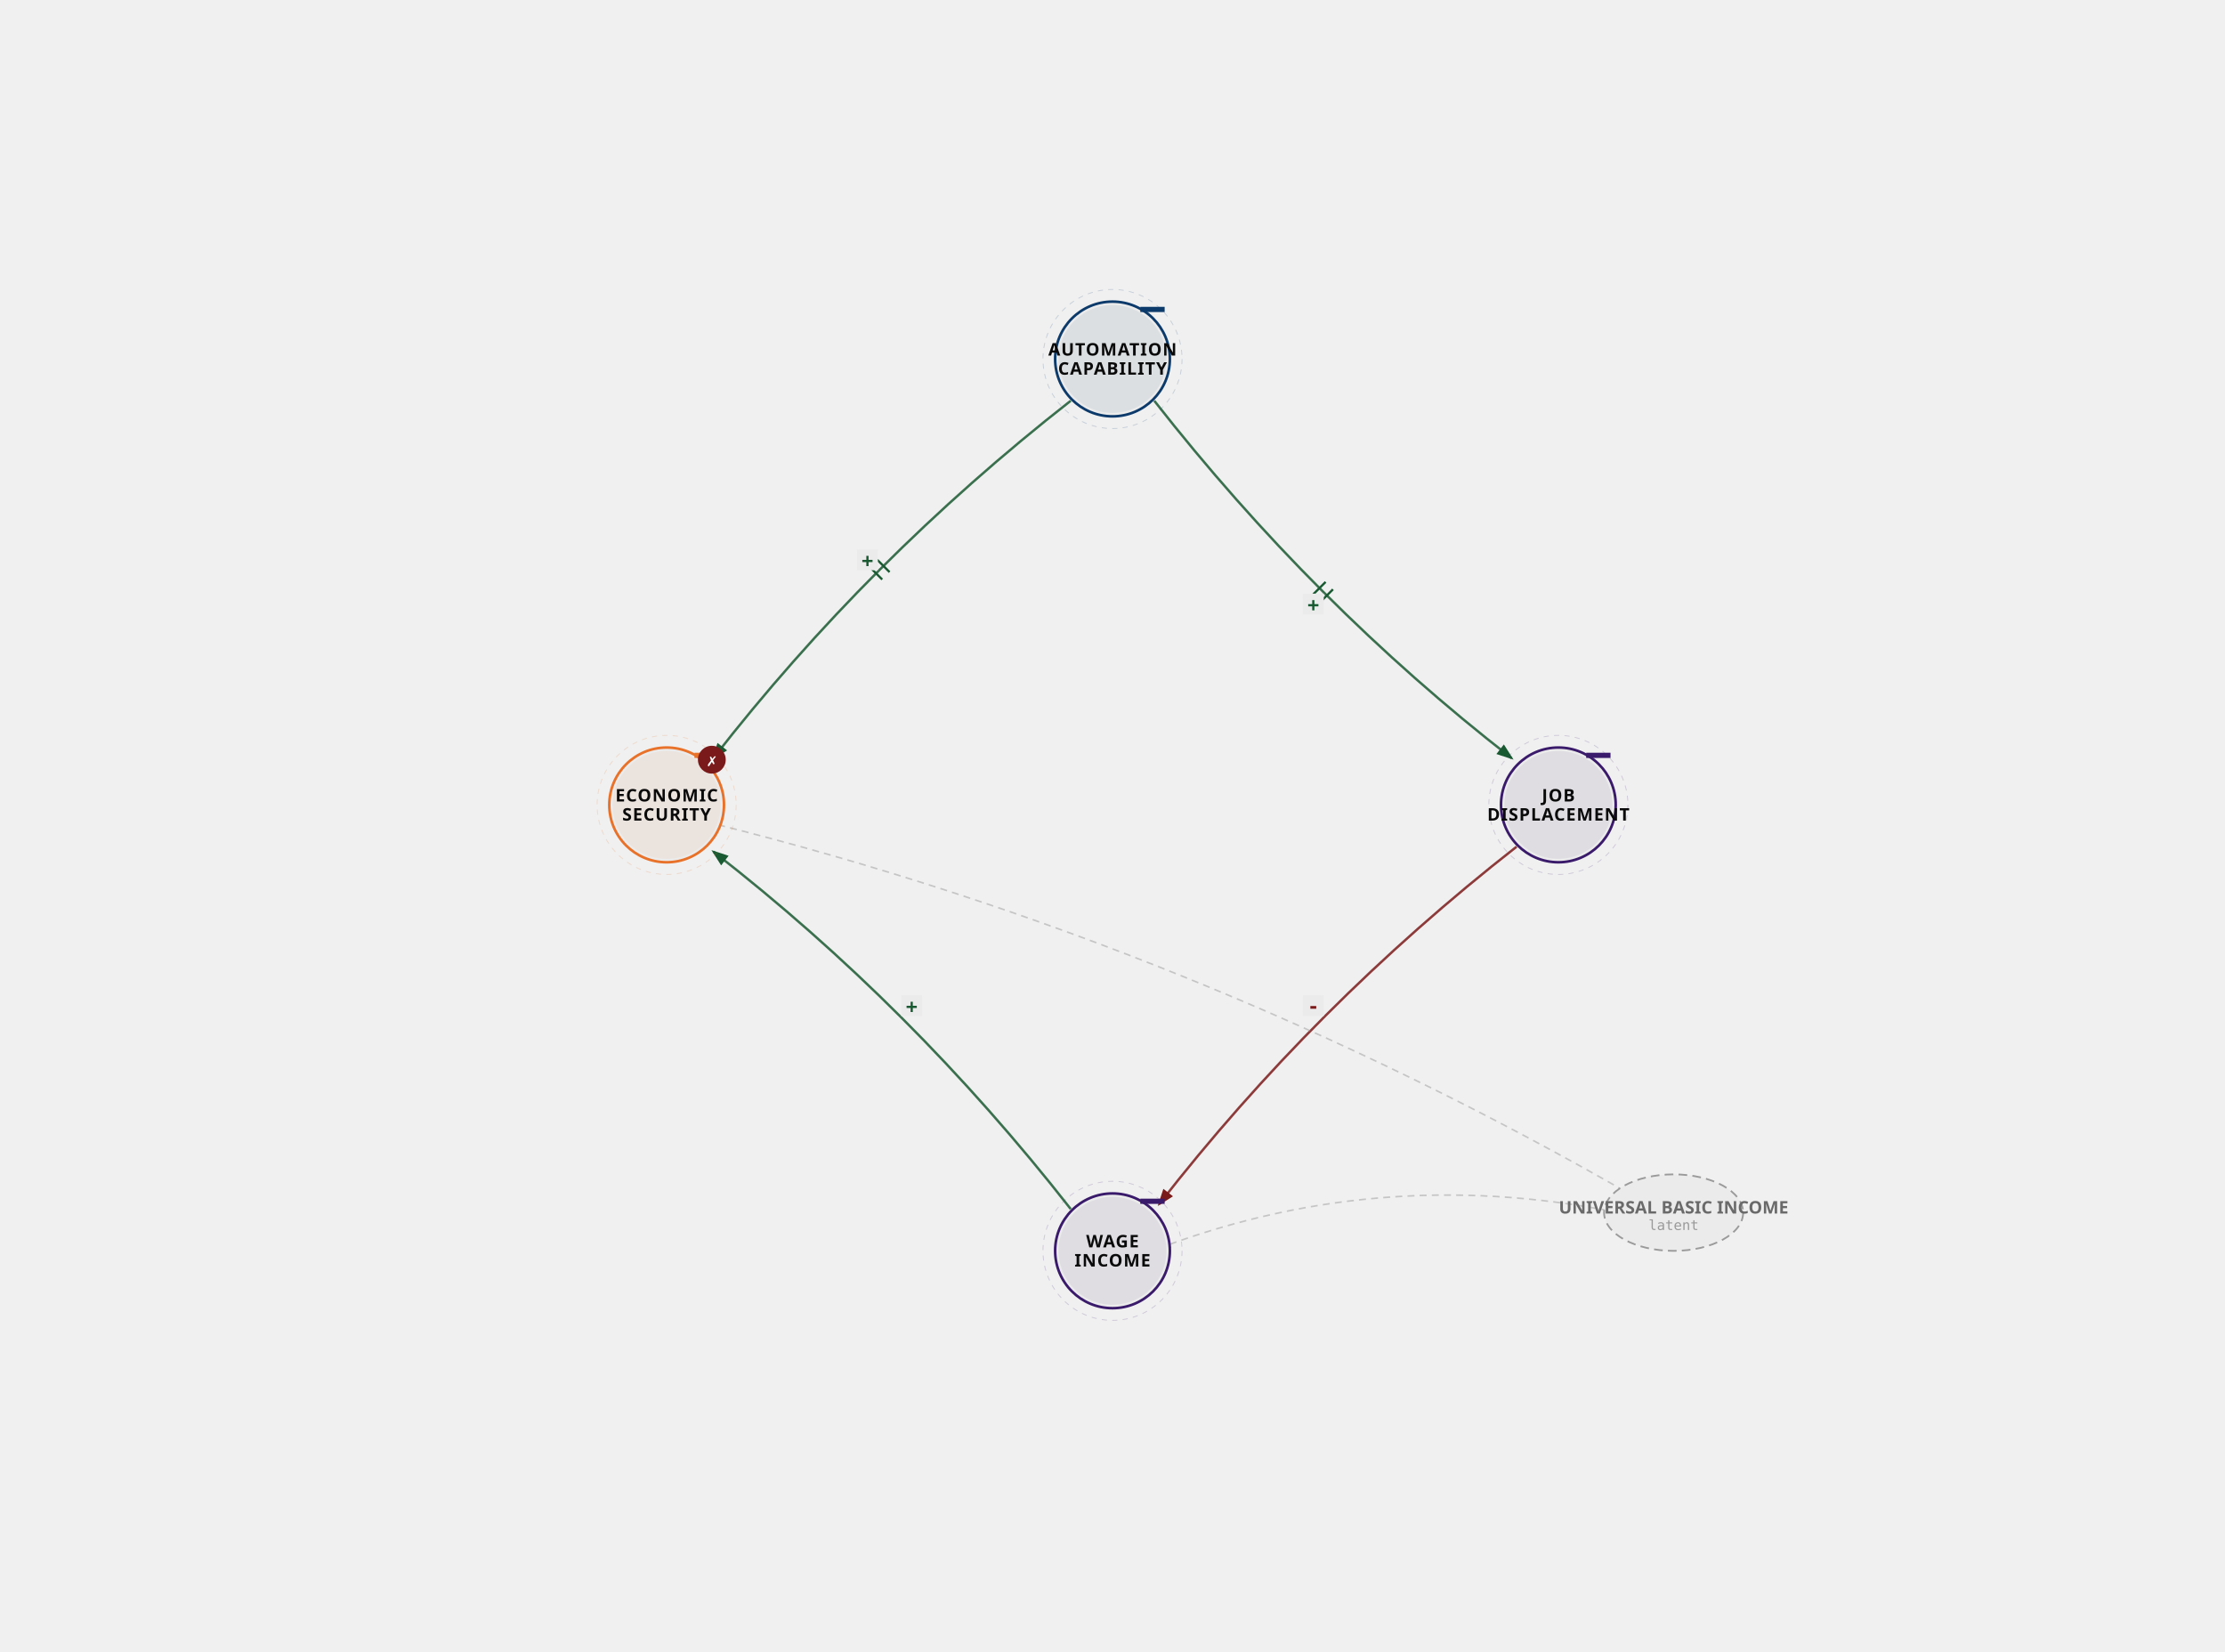
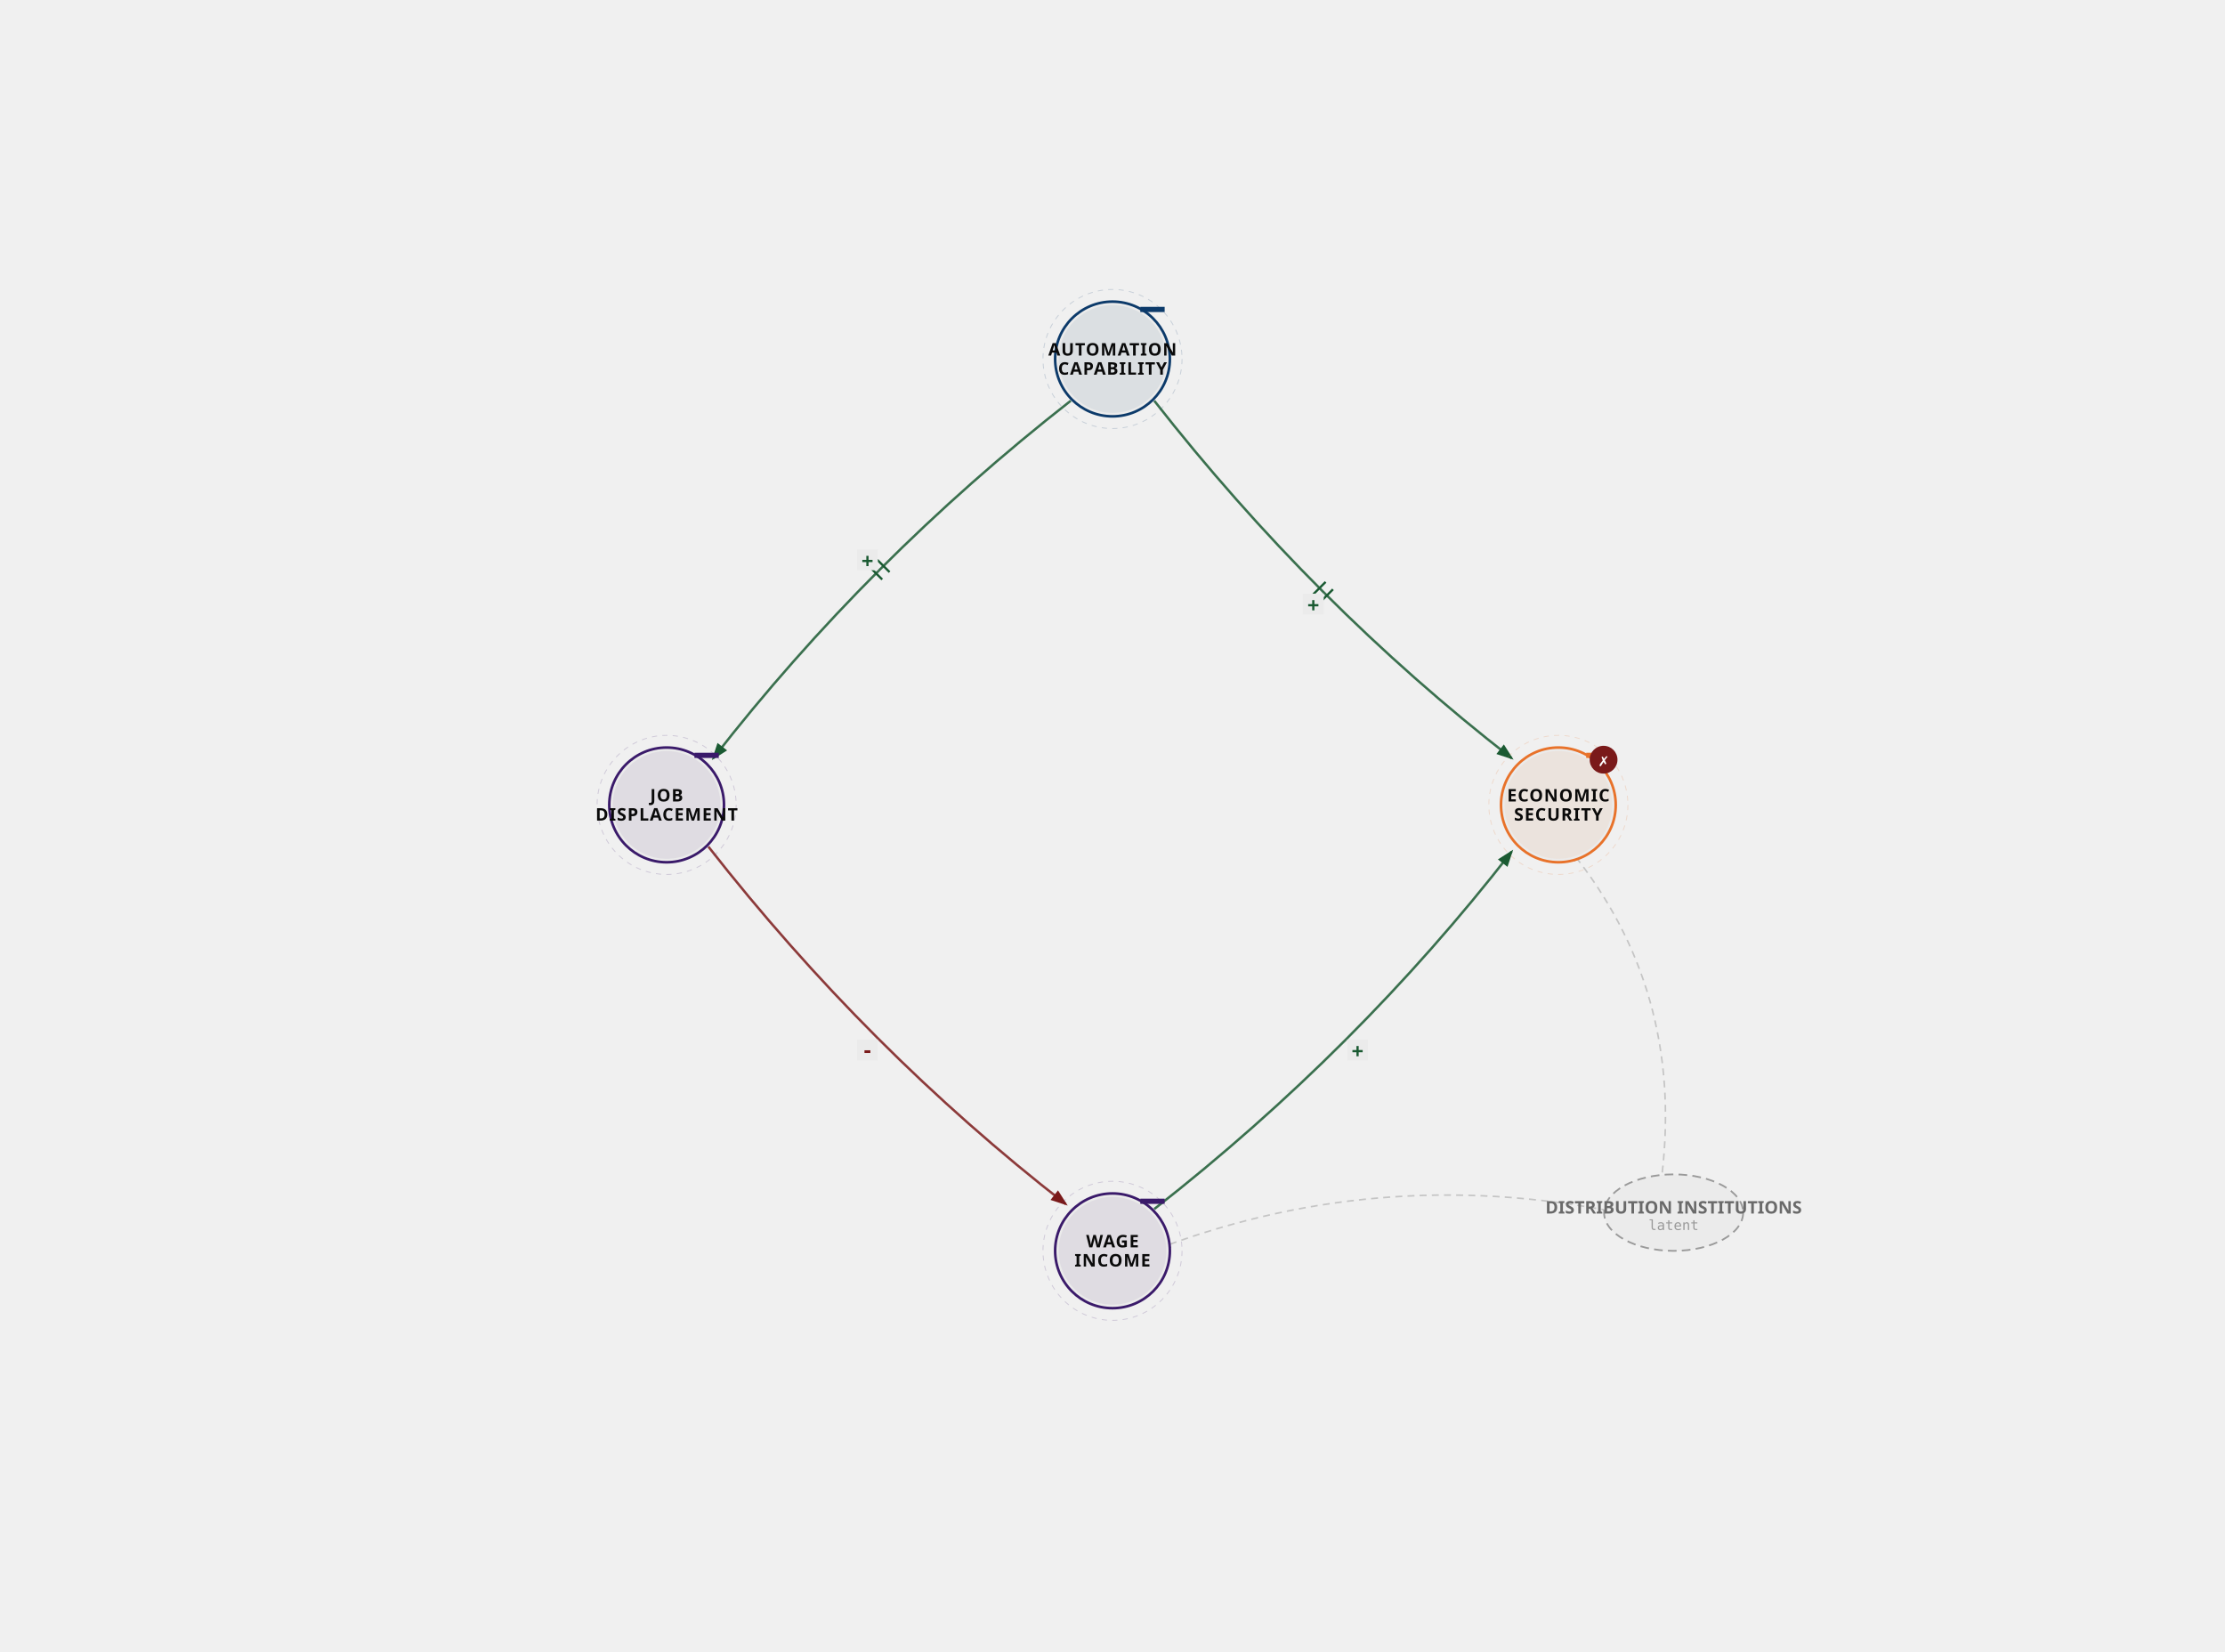
<svg xmlns="http://www.w3.org/2000/svg" width="1280" height="950" style="position: absolute; inset: 0px; background: rgb(255, 255, 255);">
  <defs>
    <marker id="ap" markerWidth="7" markerHeight="5" refX="6" refY="2.5" orient="auto">
      <polygon points="0 0,7 2.5,0 5" fill="#1a5a32" />
    </marker>
    <marker id="an" markerWidth="7" markerHeight="5" refX="6" refY="2.5" orient="auto">
      <polygon points="0 0,7 2.5,0 5" fill="#7a1a1a" />
    </marker>
    <marker id="ac" markerWidth="7" markerHeight="5" refX="6" refY="2.5" orient="auto">
      <polygon points="0 0,7 2.5,0 5" fill="#9a9a9a" />
    </marker>
  </defs>
  <g>
+     <path d="M615.958,230.542 Q499.022,322.022 410.37,436.13" fill="none" stroke="#1a5a32" stroke-width="1.4" stroke-opacity="0.85" marker-end="url(#ap)" />
+     <g transform="translate(506.0931,327.6789) rotate(135)">
+       <line x1="-3" y1="-5" x2="-3" y2="5" stroke="#1a5a32" stroke-width="1.3" />
+       <line x1="3" y1="-5" x2="3" y2="5" stroke="#1a5a32" stroke-width="1.3" />
+     </g>
+     <rect x="493.022" y="316.022" width="12" height="12" fill="#ebebeb" />
+     <text x="499.022" y="323.022" text-anchor="middle" dominant-baseline="middle" fill="#1a5a32" font-family="monospace" font-size="11" font-weight="700">+</text>
+   </g>
+   <g>
+     <path d="M407.542,487.042 Q499.022,603.978 613.13,692.63" fill="none" stroke="#7a1a1a" stroke-width="1.4" stroke-opacity="0.85" marker-end="url(#an)" />
+     <rect x="493.022" y="597.978" width="12" height="12" fill="#ebebeb" />
+     <text x="499.022" y="604.978" text-anchor="middle" dominant-baseline="middle" fill="#7a1a1a" font-family="monospace" font-size="11" font-weight="700">-</text>
+   </g>
+   <g>
+     <path d="M664.042,695.458 Q780.978,603.978 869.63,489.87" fill="none" stroke="#1a5a32" stroke-width="1.4" stroke-opacity="0.85" marker-end="url(#ap)" />
+     <rect x="774.978" y="597.978" width="12" height="12" fill="#ebebeb" />
+     <text x="780.978" y="604.978" text-anchor="middle" dominant-baseline="middle" fill="#1a5a32" font-family="monospace" font-size="11" font-weight="700">+</text>
+   </g>
+   <g>
    <path d="M664.042,230.542 Q755.522,347.478 869.63,436.13" fill="none" stroke="#1a5a32" stroke-width="1.4" stroke-opacity="0.85" marker-end="url(#ap)" />
    <g transform="translate(761.1789,340.4069) rotate(45)">
      <line x1="-3" y1="-5" x2="-3" y2="5" stroke="#1a5a32" stroke-width="1.3" />
      <line x1="3" y1="-5" x2="3" y2="5" stroke="#1a5a32" stroke-width="1.3" />
    </g>
    <rect x="749.522" y="341.478" width="12" height="12" fill="#ebebeb" />
    <text x="755.522" y="348.478" text-anchor="middle" dominant-baseline="middle" fill="#1a5a32" font-family="monospace" font-size="11" font-weight="700">+</text>
  </g>
  <g>
-     <path d="M872.458,487.042 Q755.522,578.522 666.87,692.63" fill="none" stroke="#7a1a1a" stroke-width="1.4" stroke-opacity="0.85" marker-end="url(#an)" />
-     <rect x="749.522" y="572.522" width="12" height="12" fill="#ebebeb" />
-     <text x="755.522" y="579.522" text-anchor="middle" dominant-baseline="middle" fill="#7a1a1a" font-family="monospace" font-size="11" font-weight="700">-</text>
-   </g>
-   <g>
-     <path d="M615.958,695.458 Q524.478,578.522 410.37,489.87" fill="none" stroke="#1a5a32" stroke-width="1.4" stroke-opacity="0.85" marker-end="url(#ap)" />
-     <rect x="518.478" y="572.522" width="12" height="12" fill="#ebebeb" />
-     <text x="524.478" y="579.522" text-anchor="middle" dominant-baseline="middle" fill="#1a5a32" font-family="monospace" font-size="11" font-weight="700">+</text>
-   </g>
-   <g>
-     <path d="M615.958,230.542 Q499.022,322.022 410.37,436.13" fill="none" stroke="#1a5a32" stroke-width="1.4" stroke-opacity="0.85" marker-end="url(#ap)" />
-     <g transform="translate(506.0931,327.6789) rotate(135)">
-       <line x1="-3" y1="-5" x2="-3" y2="5" stroke="#1a5a32" stroke-width="1.3" />
-       <line x1="3" y1="-5" x2="3" y2="5" stroke="#1a5a32" stroke-width="1.3" />
-     </g>
-     <rect x="493.022" y="316.022" width="12" height="12" fill="#ebebeb" />
-     <text x="499.022" y="323.022" text-anchor="middle" dominant-baseline="middle" fill="#1a5a32" font-family="monospace" font-size="11" font-weight="700">+</text>
-   </g>
-   <g>
-     <path d="M940.552,688.52 Q688.159,543.186 409.454,473.507" fill="none" stroke="#9a9a9a" stroke-width="0.9" stroke-opacity="0.5" marker-end="url(#ac)" stroke-dasharray="4 3" />
+     <path d="M956.269,674.431 Q968.14,569.382 904.117,489.944" fill="none" stroke="#9a9a9a" stroke-width="0.9" stroke-opacity="0.5" marker-end="url(#ac)" stroke-dasharray="4 3" />
  </g>
  <g>
    <path d="M938.853,699.156 Q798.682,668.606 667.935,717.598" fill="none" stroke="#9a9a9a" stroke-width="0.9" stroke-opacity="0.5" marker-end="url(#ac)" stroke-dasharray="4 3" />
  </g>
  <g transform="translate(640,206.5)">
    <circle r="40" fill="none" stroke="#0c3a6a" stroke-width="0.5" stroke-opacity="0.18" stroke-dasharray="3 3" />
    <circle r="33" fill="#ebebeb" stroke="#0c3a6a" stroke-width="1.5" />
    <circle r="31" fill="#0c3a6a" fill-opacity="0.07" />
    <rect x="16" y="-30" width="14" height="3" fill="#0c3a6a" />
    <text x="0" y="-5.5" text-anchor="middle" dominant-baseline="middle" fill="#0a0a0a" font-family="Barlow Condensed,sans-serif" font-size="10" font-weight="700" letter-spacing="0.05em">AUTOMATION</text>
    <text x="0" y="5.5" text-anchor="middle" dominant-baseline="middle" fill="#0a0a0a" font-family="Barlow Condensed,sans-serif" font-size="10" font-weight="700" letter-spacing="0.05em">CAPABILITY</text>
  </g>
  <g transform="translate(896.5,463)">
-     <circle r="40" fill="none" stroke="#3a1a6a" stroke-width="0.5" stroke-opacity="0.18" stroke-dasharray="3 3" />
-     <circle r="33" fill="#ebebeb" stroke="#3a1a6a" stroke-width="1.5" />
-     <circle r="31" fill="#3a1a6a" fill-opacity="0.07" />
-     <rect x="16" y="-30" width="14" height="3" fill="#3a1a6a" />
-     <text x="0" y="-5.5" text-anchor="middle" dominant-baseline="middle" fill="#0a0a0a" font-family="Barlow Condensed,sans-serif" font-size="10" font-weight="700" letter-spacing="0.05em">JOB</text>
-     <text x="0" y="5.5" text-anchor="middle" dominant-baseline="middle" fill="#0a0a0a" font-family="Barlow Condensed,sans-serif" font-size="10" font-weight="700" letter-spacing="0.05em">DISPLACEMENT</text>
+     <circle r="40" fill="none" stroke="#e8722a" stroke-width="0.5" stroke-opacity="0.18" stroke-dasharray="3 3" />
+     <circle r="33" fill="#ebebeb" stroke="#e8722a" stroke-width="1.5" />
+     <circle r="31" fill="#e8722a" fill-opacity="0.07" />
+     <rect x="16" y="-30" width="14" height="3" fill="#e8722a" />
+     <text x="0" y="-5.5" text-anchor="middle" dominant-baseline="middle" fill="#0a0a0a" font-family="Barlow Condensed,sans-serif" font-size="10" font-weight="700" letter-spacing="0.05em">ECONOMIC</text>
+     <text x="0" y="5.5" text-anchor="middle" dominant-baseline="middle" fill="#0a0a0a" font-family="Barlow Condensed,sans-serif" font-size="10" font-weight="700" letter-spacing="0.05em">SECURITY</text>
+     <circle cx="26" cy="-26" r="8" fill="#7a1a1a" />
+     <text x="26" y="-25" text-anchor="middle" dominant-baseline="middle" fill="#fff" font-size="8" font-weight="700">✗</text>
  </g>
  <g transform="translate(640,719.5)">
    <circle r="40" fill="none" stroke="#3a1a6a" stroke-width="0.5" stroke-opacity="0.18" stroke-dasharray="3 3" />
    <circle r="33" fill="#ebebeb" stroke="#3a1a6a" stroke-width="1.5" />
    <circle r="31" fill="#3a1a6a" fill-opacity="0.07" />
    <rect x="16" y="-30" width="14" height="3" fill="#3a1a6a" />
    <text x="0" y="-5.5" text-anchor="middle" dominant-baseline="middle" fill="#0a0a0a" font-family="Barlow Condensed,sans-serif" font-size="10" font-weight="700" letter-spacing="0.05em">WAGE</text>
    <text x="0" y="5.5" text-anchor="middle" dominant-baseline="middle" fill="#0a0a0a" font-family="Barlow Condensed,sans-serif" font-size="10" font-weight="700" letter-spacing="0.05em">INCOME</text>
  </g>
  <g transform="translate(383.5,463)">
-     <circle r="40" fill="none" stroke="#e8722a" stroke-width="0.5" stroke-opacity="0.18" stroke-dasharray="3 3" />
-     <circle r="33" fill="#ebebeb" stroke="#e8722a" stroke-width="1.5" />
-     <circle r="31" fill="#e8722a" fill-opacity="0.07" />
-     <rect x="16" y="-30" width="14" height="3" fill="#e8722a" />
-     <text x="0" y="-5.5" text-anchor="middle" dominant-baseline="middle" fill="#0a0a0a" font-family="Barlow Condensed,sans-serif" font-size="10" font-weight="700" letter-spacing="0.05em">ECONOMIC</text>
-     <text x="0" y="5.5" text-anchor="middle" dominant-baseline="middle" fill="#0a0a0a" font-family="Barlow Condensed,sans-serif" font-size="10" font-weight="700" letter-spacing="0.05em">SECURITY</text>
-     <circle cx="26" cy="-26" r="8" fill="#7a1a1a" />
-     <text x="26" y="-25" text-anchor="middle" dominant-baseline="middle" fill="#fff" font-size="8" font-weight="700">✗</text>
+     <circle r="40" fill="none" stroke="#3a1a6a" stroke-width="0.5" stroke-opacity="0.18" stroke-dasharray="3 3" />
+     <circle r="33" fill="#ebebeb" stroke="#3a1a6a" stroke-width="1.5" />
+     <circle r="31" fill="#3a1a6a" fill-opacity="0.07" />
+     <rect x="16" y="-30" width="14" height="3" fill="#3a1a6a" />
+     <text x="0" y="-5.5" text-anchor="middle" dominant-baseline="middle" fill="#0a0a0a" font-family="Barlow Condensed,sans-serif" font-size="10" font-weight="700" letter-spacing="0.05em">JOB</text>
+     <text x="0" y="5.5" text-anchor="middle" dominant-baseline="middle" fill="#0a0a0a" font-family="Barlow Condensed,sans-serif" font-size="10" font-weight="700" letter-spacing="0.05em">DISPLACEMENT</text>
  </g>
  <g transform="translate(962.7978,697.5263)">
    <ellipse rx="40" ry="22" fill="#ebebeb" stroke="#9a9a9a" stroke-width="1" stroke-dasharray="5 3" opacity="1" />
-     <text x="0" y="-3" text-anchor="middle" dominant-baseline="middle" fill="#6a6a6a" font-family="Barlow Condensed,sans-serif" font-size="10" font-weight="600" opacity="1">UNIVERSAL BASIC INCOME</text>
+     <text x="0" y="-3" text-anchor="middle" dominant-baseline="middle" fill="#6a6a6a" font-family="Barlow Condensed,sans-serif" font-size="10" font-weight="600" opacity="1">DISTRIBUTION INSTITUTIONS</text>
    <text x="0" y="10" text-anchor="middle" fill="#9a9a9a" font-family="monospace" font-size="8" opacity="1">latent</text>
  </g>
</svg>
